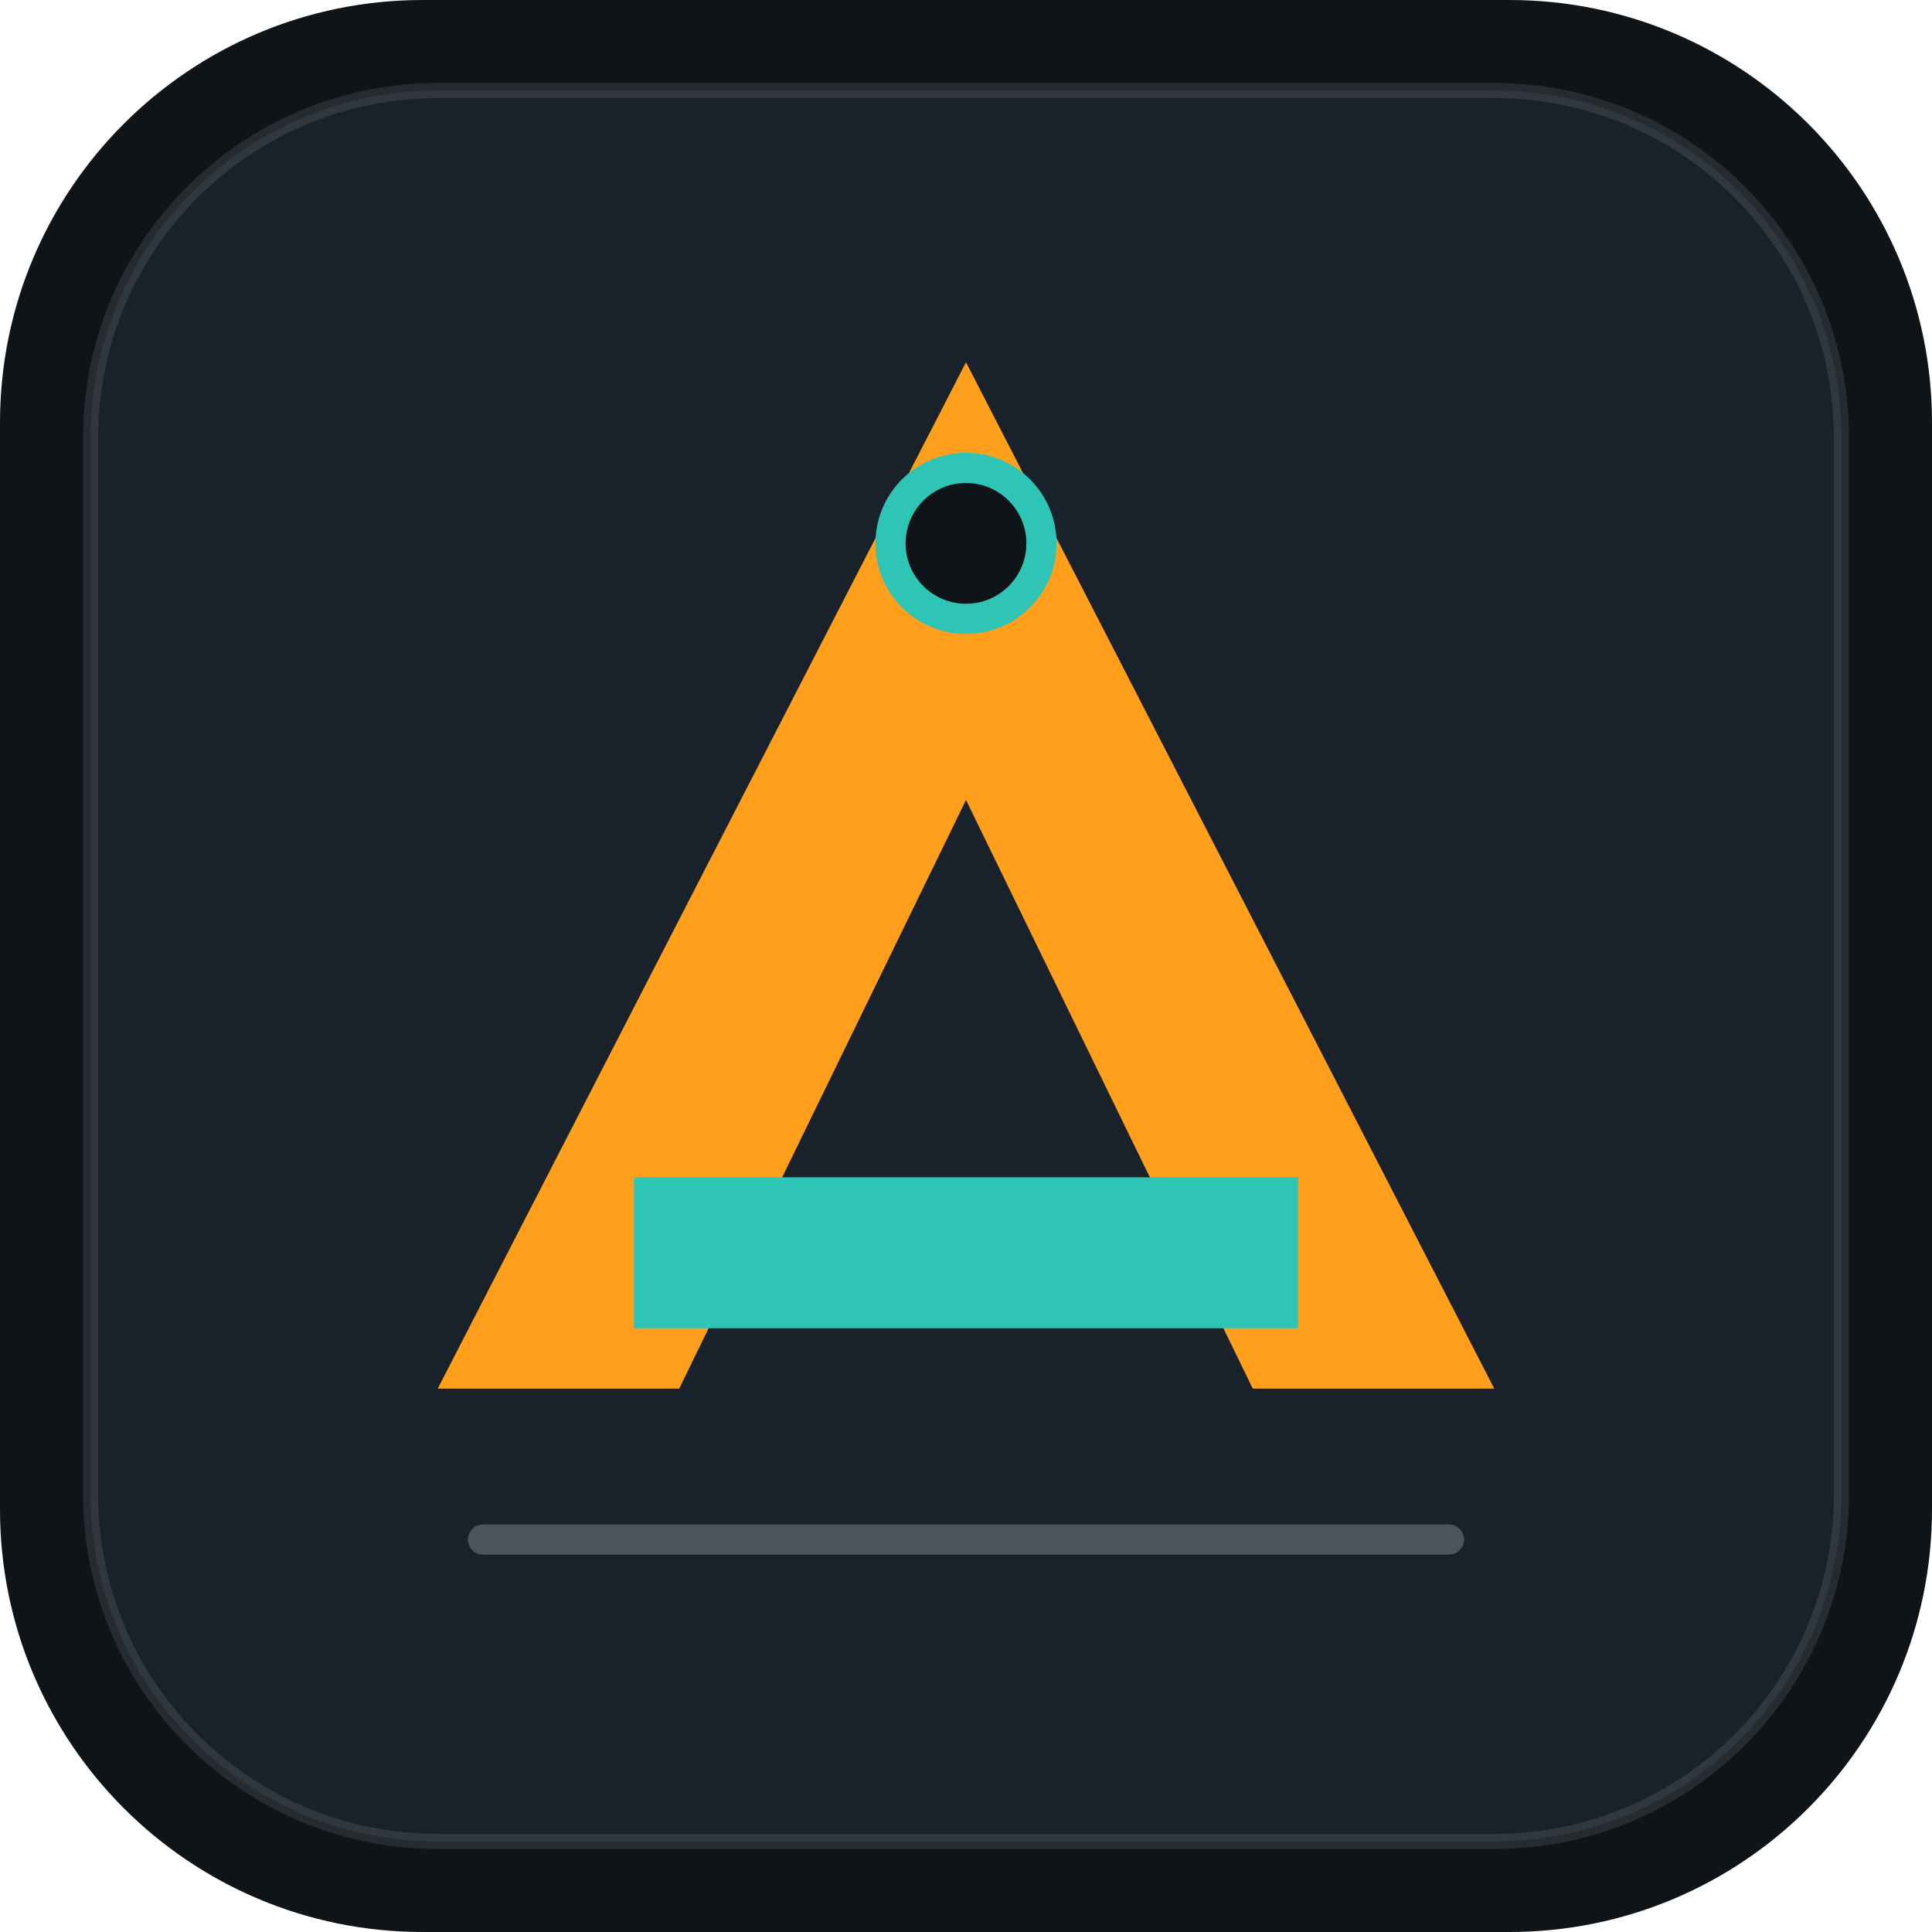
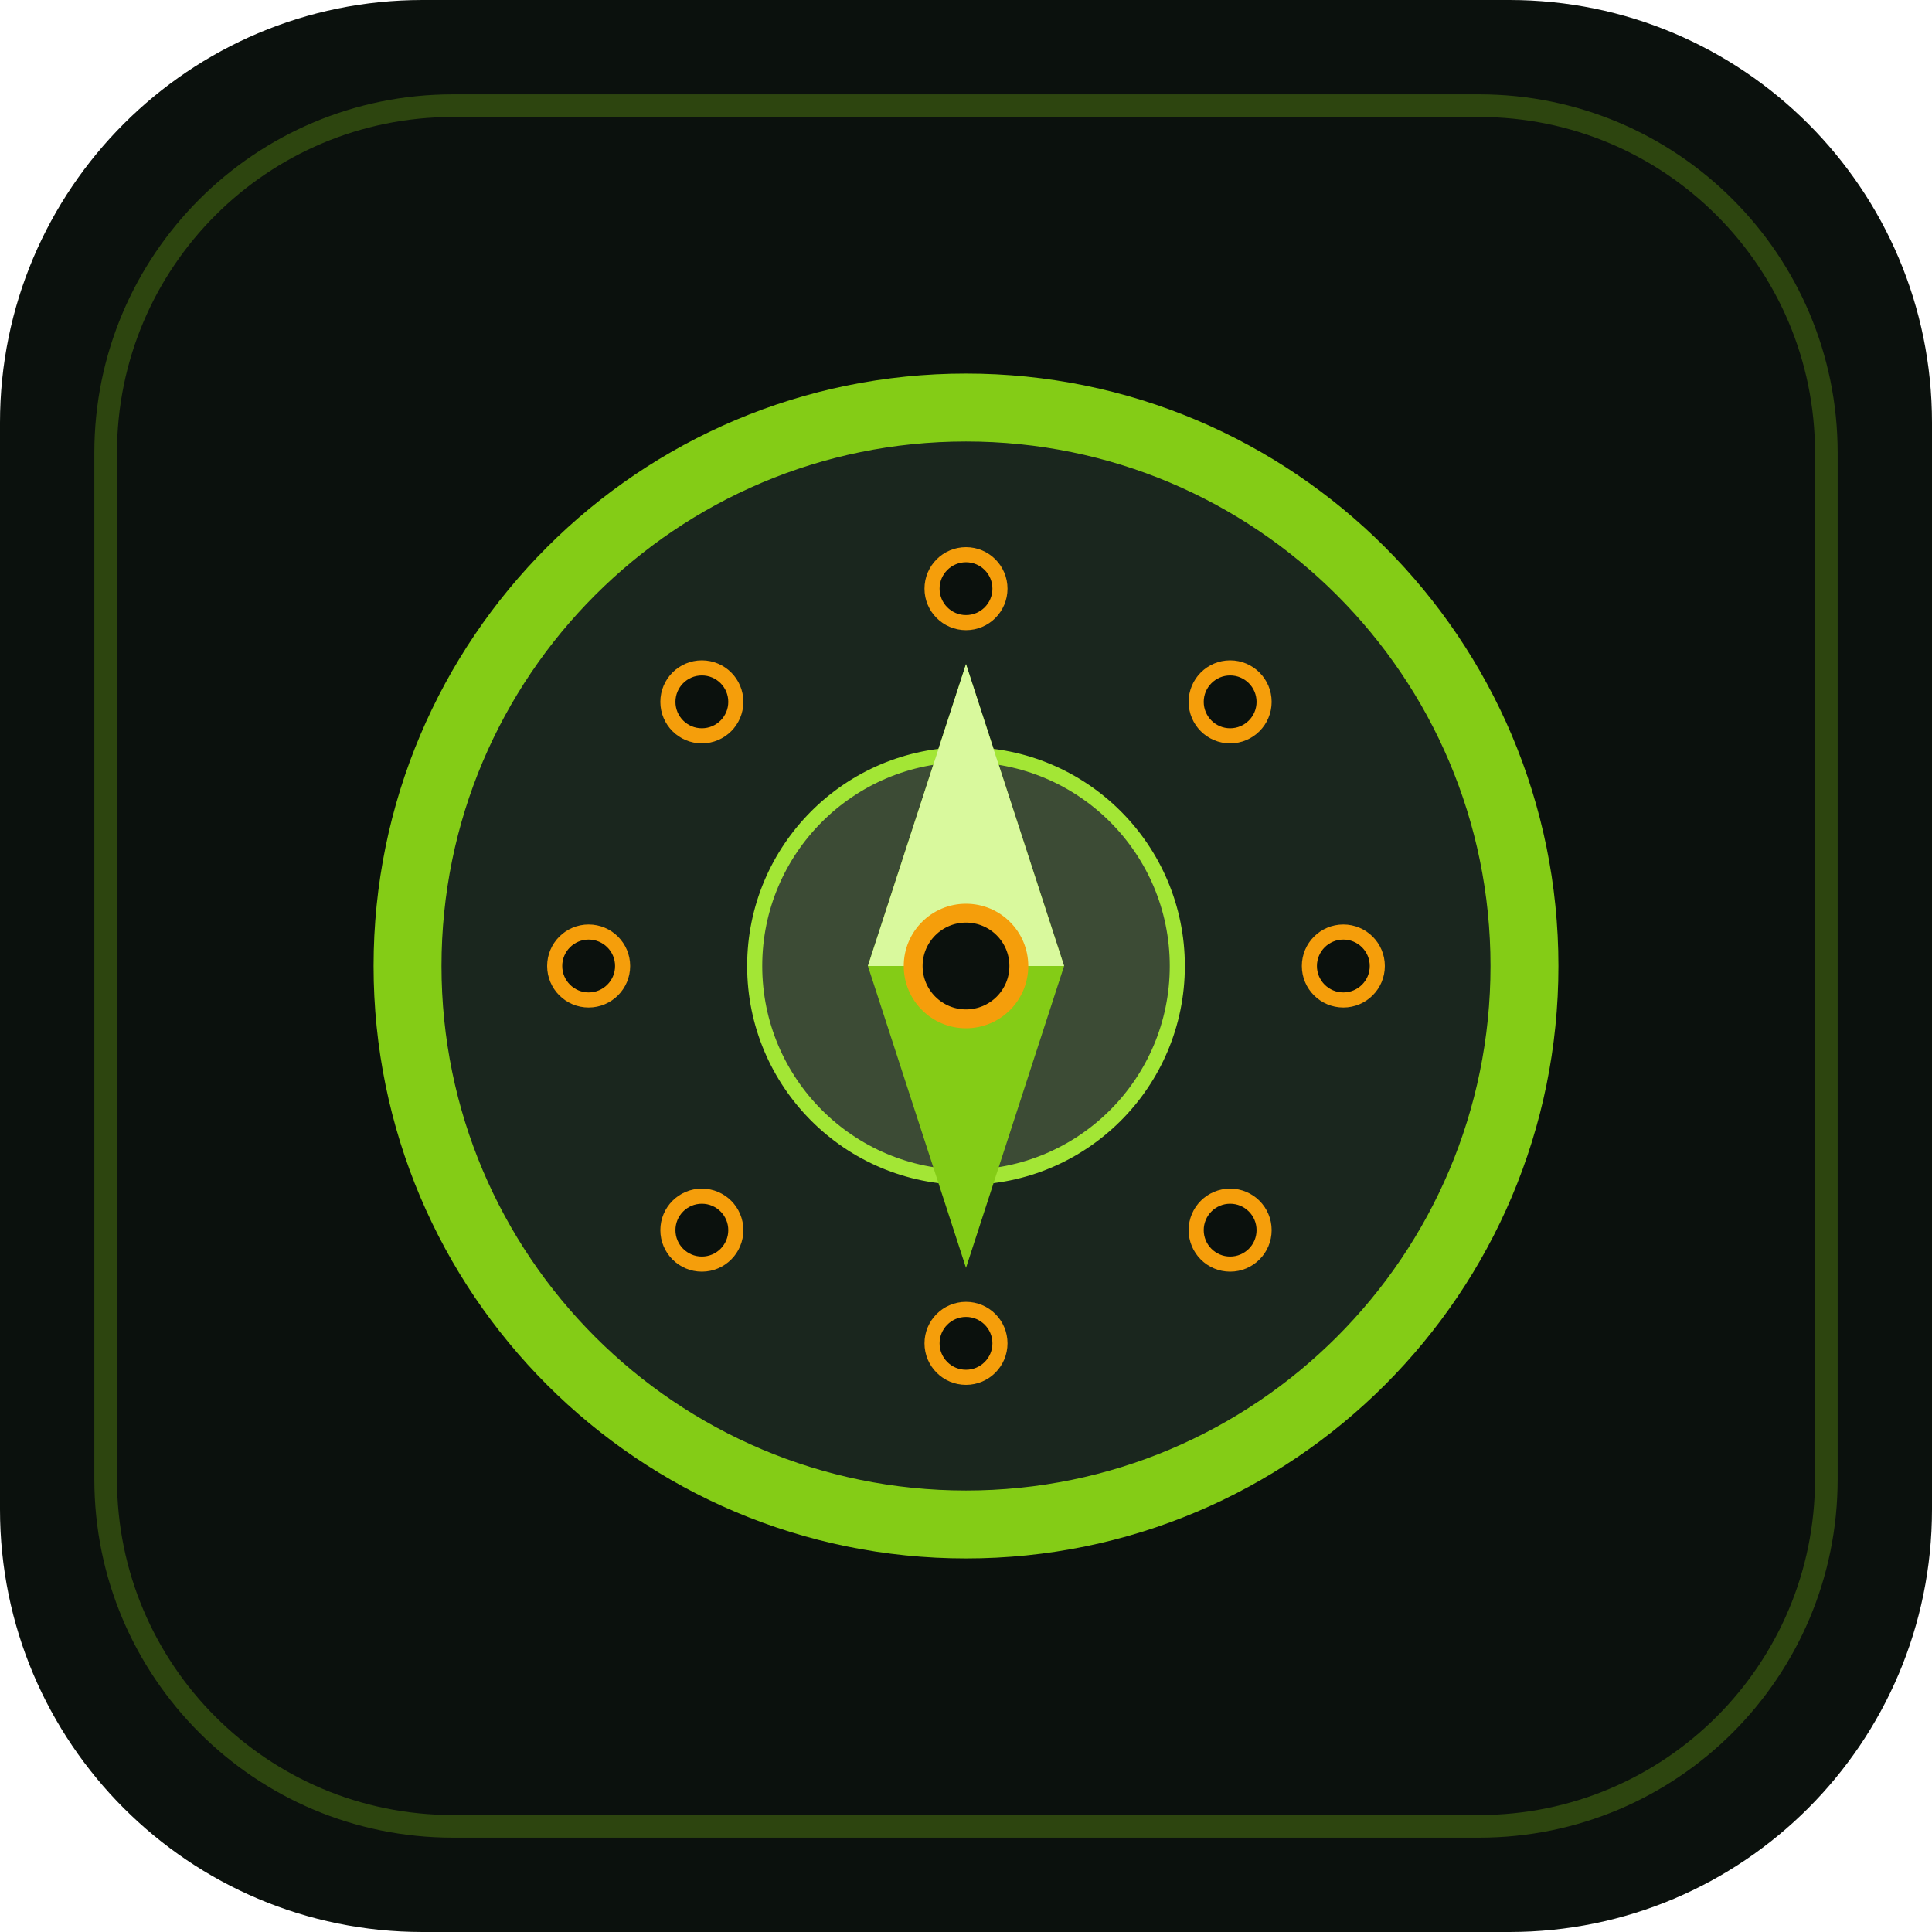
<svg xmlns="http://www.w3.org/2000/svg" viewBox="0 0 512 512" fill="none">
-   <rect width="512" height="512" rx="112" fill="#0f1419" />
-   <rect x="24" y="24" width="464" height="464" rx="92" fill="#19222a" stroke="rgba(255,255,255,0.1)" stroke-width="4" />
-   <path d="M256 96L396 368H332L256 212L180 368H116L256 96Z" fill="#ff9f1c" />
-   <path d="M168 312H344V352H168V312Z" fill="#2ec4b6" />
-   <circle cx="256" cy="144" r="20" fill="#0f1419" stroke="#2ec4b6" stroke-width="8" />
-   <path d="M128 408H384" stroke="rgba(255,255,255,0.22)" stroke-width="8" stroke-linecap="round" />
+   <rect width="512" height="512" rx="112" fill="#0b110d" />
+   <rect x="28" y="28" width="456" height="456" rx="92" stroke="#84cc16" stroke-opacity="0.28" stroke-width="6" />
+   <circle cx="256" cy="256" r="148" fill="#1a261e" stroke="#84cc16" stroke-width="18" />
+   <circle cx="256" cy="256" r="56" fill="#d9f99d" fill-opacity="0.18" stroke="#a3e635" stroke-width="4" />
+   <circle cx="256" cy="156" r="9" fill="#0b110d" stroke="#f59e0b" stroke-width="4" />
+   <circle cx="326" cy="186" r="9" fill="#0b110d" stroke="#f59e0b" stroke-width="4" />
+   <circle cx="356" cy="256" r="9" fill="#0b110d" stroke="#f59e0b" stroke-width="4" />
+   <circle cx="326" cy="326" r="9" fill="#0b110d" stroke="#f59e0b" stroke-width="4" />
+   <circle cx="256" cy="356" r="9" fill="#0b110d" stroke="#f59e0b" stroke-width="4" />
+   <circle cx="186" cy="326" r="9" fill="#0b110d" stroke="#f59e0b" stroke-width="4" />
+   <circle cx="156" cy="256" r="9" fill="#0b110d" stroke="#f59e0b" stroke-width="4" />
+   <circle cx="186" cy="186" r="9" fill="#0b110d" stroke="#f59e0b" stroke-width="4" />
+   <path d="M256 176L282 256L256 336L230 256L256 176Z" fill="#84cc16" />
+   <path d="M256 176L282 256H230L256 176Z" fill="#d9f99d" />
+   <circle cx="256" cy="256" r="14" fill="#0b110d" stroke="#f59e0b" stroke-width="5" />
</svg>
